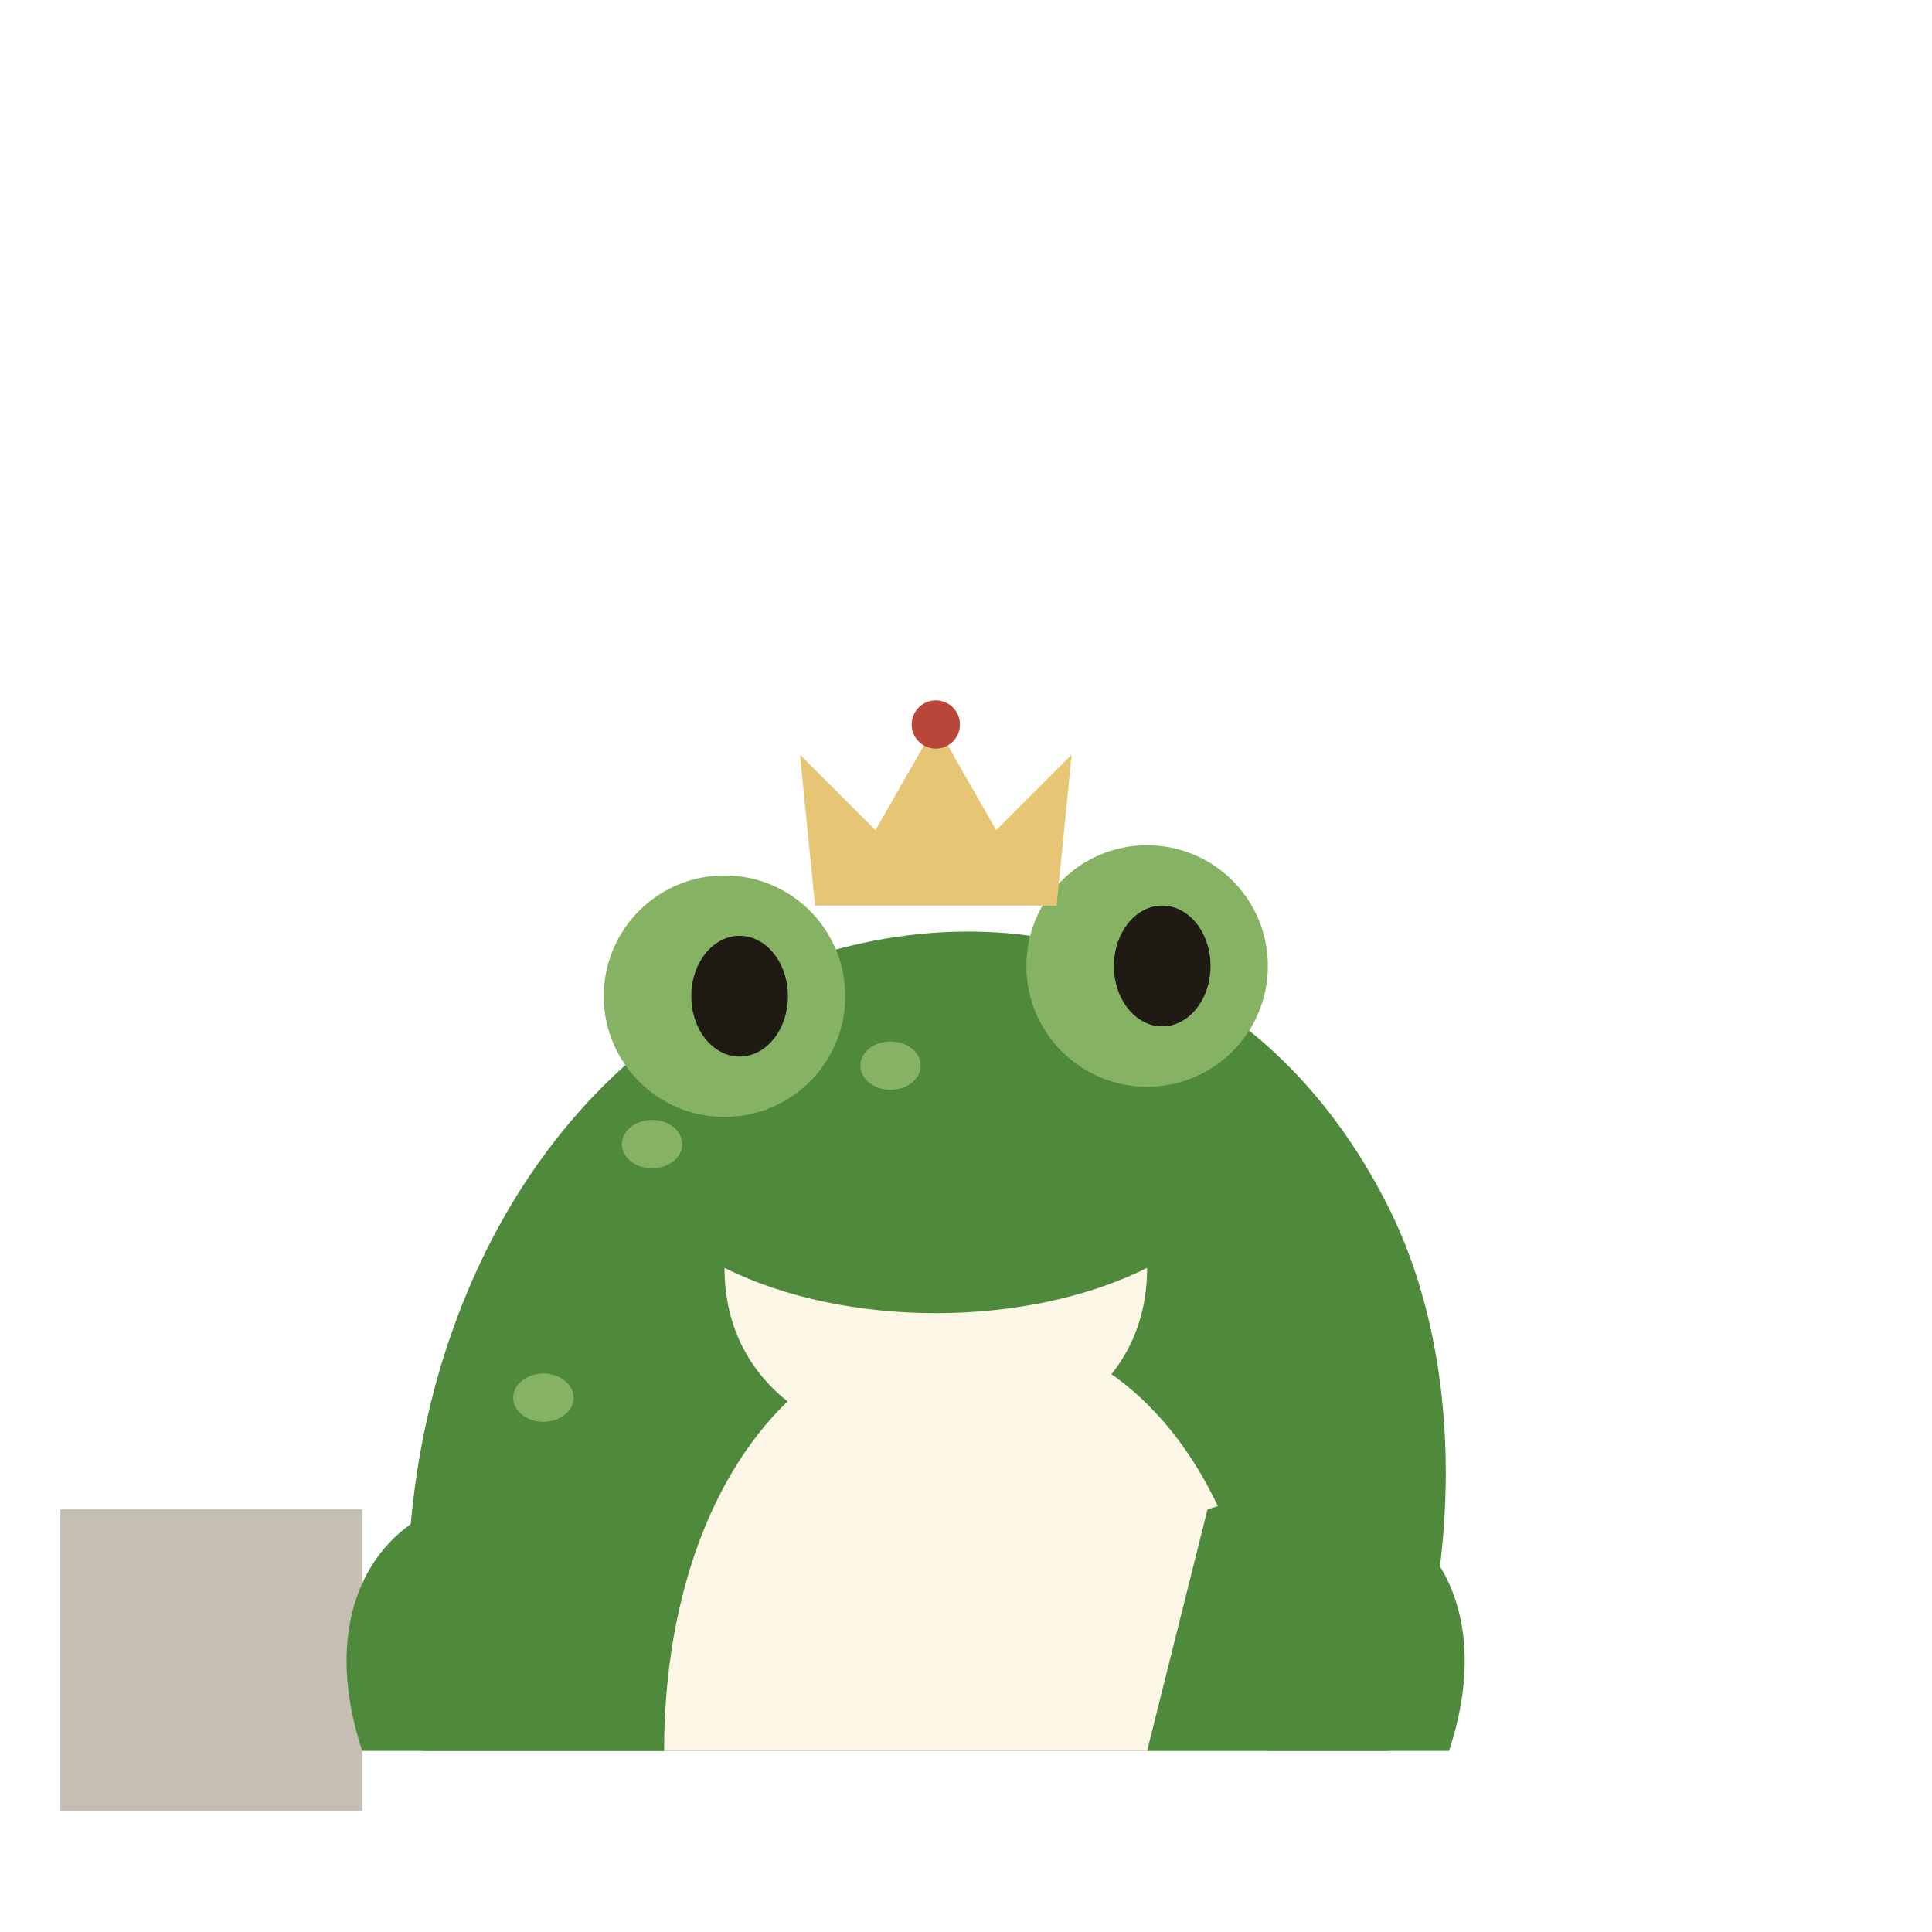
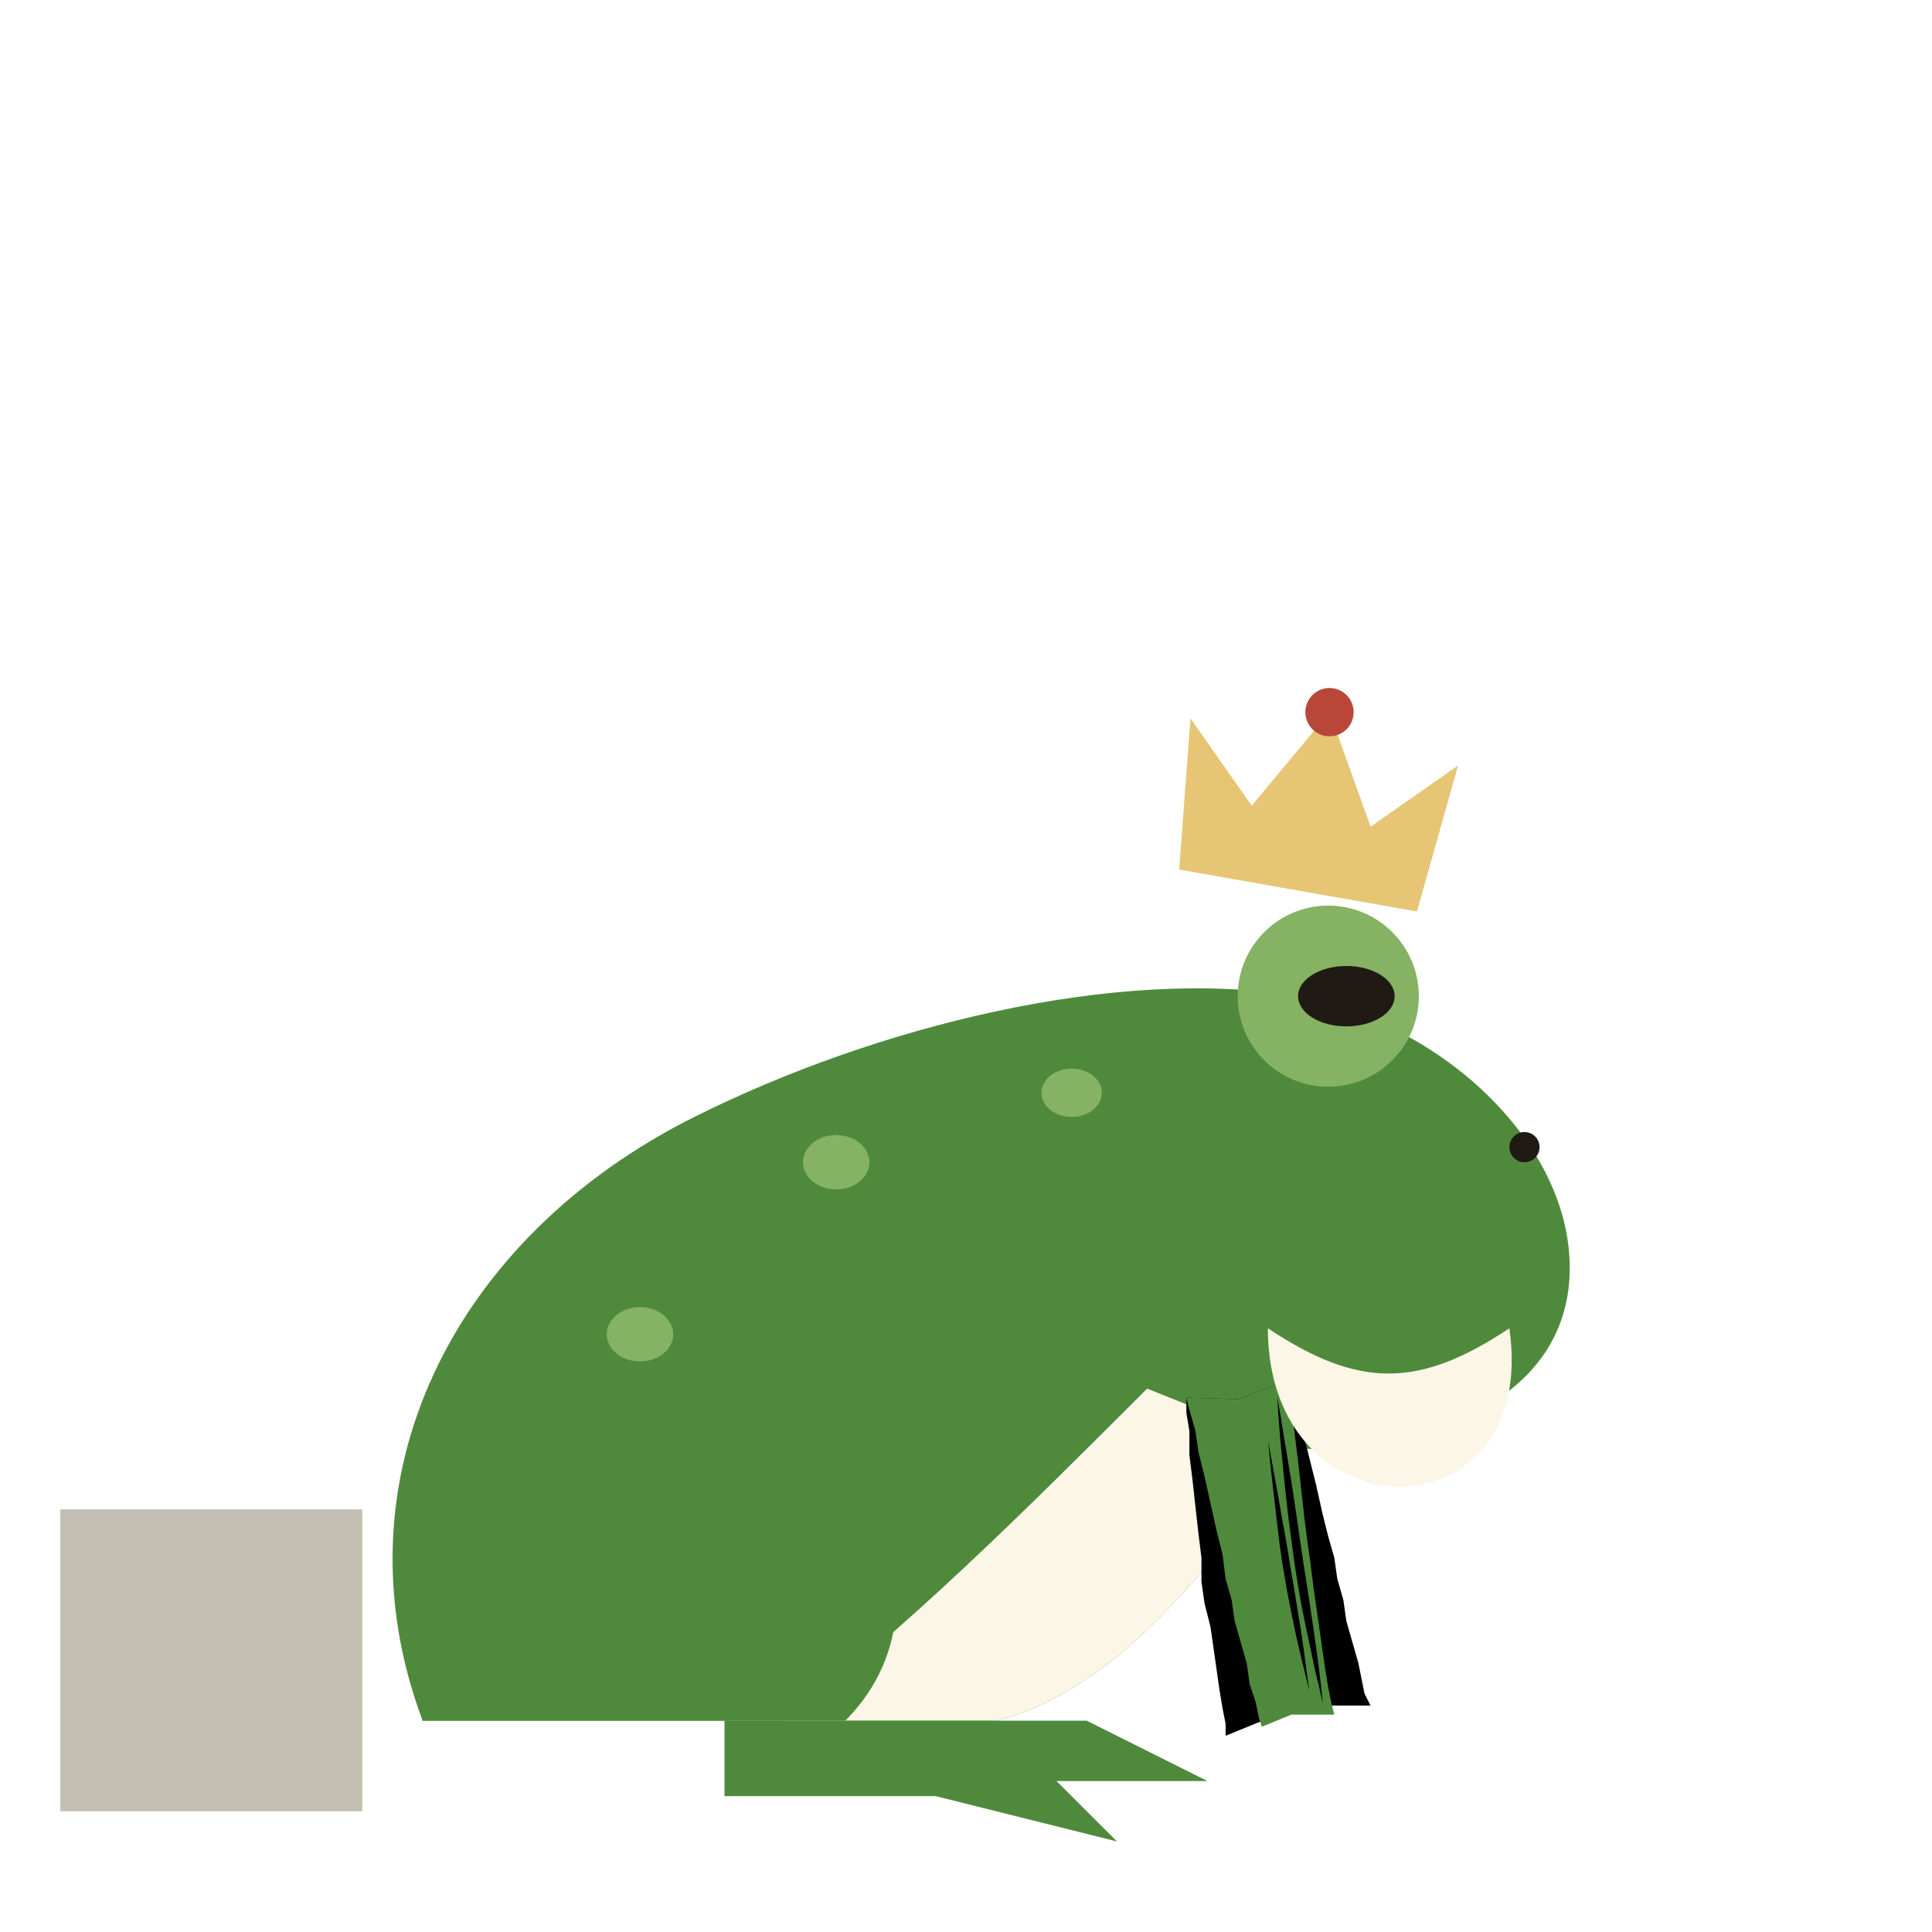
<svg xmlns="http://www.w3.org/2000/svg" viewBox="0 0 64 64">
  <path d="M2 60 L2 50 L12 50 L12 60 Z" fill="#c4bfb2" />
-   <clipPath id="cfroschkoenig-quakt-4">
+   <clipPath id="cfroschkoenig-quakt-5">
    <path d="M2 60 L2 50 L12 50 L12 60 Z" />
  </clipPath>
-   <g clip-path="url(#cfroschkoenig-quakt-4)">
-     <clipPath id="rfroschkoenig-quakt-4">
+   <g clip-path="url(#cfroschkoenig-quakt-5)">
+     <clipPath id="rfroschkoenig-quakt-5">
      <path d="M7 -20 H90 V90 H7 Z" />
    </clipPath>
-     <g clip-path="url(#rfroschkoenig-quakt-4)">
+     <g clip-path="url(#rfroschkoenig-quakt-5)">
      <path d="M-40 -40.00H104M-40 -38.60H104M-40 -37.20H104M-40 -35.80H104M-40 -34.40H104M-40 -33.00H104M-40 -31.60H104M-40 -30.20H104M-40 -28.80H104M-40 -27.40H104M-40 -26.00H104M-40 -24.60H104M-40 -23.20H104M-40 -21.80H104M-40 -20.40H104M-40 -19.00H104M-40 -17.60H104M-40 -16.20H104M-40 -14.80H104M-40 -13.40H104M-40 -12.00H104M-40 -10.60H104M-40 -9.20H104M-40 -7.80H104M-40 -6.40H104M-40 -5.00H104M-40 -3.60H104M-40 -2.20H104M-40 -0.80H104M-40 0.60H104M-40 2.00H104M-40 3.40H104M-40 4.80H104M-40 6.20H104M-40 7.60H104M-40 9.00H104M-40 10.40H104M-40 11.80H104M-40 13.20H104M-40 14.60H104M-40 16.00H104M-40 17.40H104M-40 18.80H104M-40 20.20H104M-40 21.60H104M-40 23.00H104M-40 24.40H104M-40 25.80H104M-40 27.20H104M-40 28.60H104M-40 30.00H104M-40 31.40H104M-40 32.80H104M-40 34.20H104M-40 35.60H104M-40 37.00H104M-40 38.40H104M-40 39.80H104M-40 41.20H104M-40 42.60H104M-40 44.00H104M-40 45.40H104M-40 46.80H104M-40 48.20H104M-40 49.60H104M-40 51.00H104M-40 52.40H104M-40 53.80H104M-40 55.20H104M-40 56.60H104M-40 58.00H104M-40 59.40H104M-40 60.80H104M-40 62.20H104M-40 63.60H104M-40 65.00H104M-40 66.40H104M-40 67.80H104M-40 69.20H104M-40 70.60H104M-40 72.00H104M-40 73.40H104M-40 74.80H104M-40 76.20H104M-40 77.60H104M-40 79.00H104M-40 80.40H104M-40 81.80H104M-40 83.20H104M-40 84.60H104M-40 86.00H104M-40 87.40H104M-40 88.80H104M-40 90.20H104M-40 91.60H104M-40 93.00H104M-40 94.40H104M-40 95.80H104M-40 97.20H104M-40 98.60H104M-40 100.00H104M-40 101.40H104" fill="none" stroke-width="0.35" transform="rotate(0 32 32)" />
    </g>
  </g>
  <path d="M2 55 H12 M7 50 V55" fill="none" stroke-width="0.5" />
-   <path d="M14 58 C12 48 16 36 26 32 C34 29 42 32 46 40 C49 46 48 54 46 58 Z" fill="#4f8a3c" />
+   <path d="M14 57 C11 49 15 41 23 37 C29 34 37 32 43 33 C48 34 52 38 52 42 C52 46 48 48 43 48 C40 52 37 56 33 57 Z" fill="#4f8a3c" />
  <clipPath id="cfroschkoenig-quakt-1">
-     <path d="M14 58 C12 48 16 36 26 32 C34 29 42 32 46 40 C49 46 48 54 46 58 Z" />
+     <path d="M14 57 C11 49 15 41 23 37 C29 34 37 32 43 33 C48 34 52 38 52 42 C52 46 48 48 43 48 C40 52 37 56 33 57 Z" />
  </clipPath>
  <g clip-path="url(#cfroschkoenig-quakt-1)">
    <clipPath id="rfroschkoenig-quakt-1">
-       <path d="M36 -20 H90 V90 H36 Z" />
+       <path d="M-20 44 H90 V90 H-20 Z" />
    </clipPath>
    <g clip-path="url(#rfroschkoenig-quakt-1)">
-       <path d="M-40 -40.00H104M-40 -38.70H104M-40 -37.40H104M-40 -36.10H104M-40 -34.80H104M-40 -33.50H104M-40 -32.20H104M-40 -30.90H104M-40 -29.60H104M-40 -28.30H104M-40 -27.00H104M-40 -25.70H104M-40 -24.40H104M-40 -23.10H104M-40 -21.80H104M-40 -20.50H104M-40 -19.20H104M-40 -17.90H104M-40 -16.60H104M-40 -15.30H104M-40 -14.00H104M-40 -12.70H104M-40 -11.40H104M-40 -10.10H104M-40 -8.80H104M-40 -7.50H104M-40 -6.20H104M-40 -4.90H104M-40 -3.60H104M-40 -2.30H104M-40 -1.00H104M-40 0.30H104M-40 1.60H104M-40 2.90H104M-40 4.20H104M-40 5.50H104M-40 6.80H104M-40 8.10H104M-40 9.40H104M-40 10.70H104M-40 12.00H104M-40 13.30H104M-40 14.60H104M-40 15.90H104M-40 17.20H104M-40 18.50H104M-40 19.80H104M-40 21.10H104M-40 22.40H104M-40 23.70H104M-40 25.00H104M-40 26.30H104M-40 27.60H104M-40 28.90H104M-40 30.20H104M-40 31.50H104M-40 32.80H104M-40 34.10H104M-40 35.40H104M-40 36.70H104M-40 38.00H104M-40 39.30H104M-40 40.60H104M-40 41.90H104M-40 43.20H104M-40 44.50H104M-40 45.80H104M-40 47.10H104M-40 48.40H104M-40 49.70H104M-40 51.00H104M-40 52.30H104M-40 53.60H104M-40 54.90H104M-40 56.20H104M-40 57.50H104M-40 58.80H104M-40 60.10H104M-40 61.40H104M-40 62.70H104M-40 64.00H104M-40 65.30H104M-40 66.60H104M-40 67.90H104M-40 69.20H104M-40 70.50H104M-40 71.80H104M-40 73.10H104M-40 74.40H104M-40 75.70H104M-40 77.00H104M-40 78.30H104M-40 79.60H104M-40 80.90H104M-40 82.20H104M-40 83.50H104M-40 84.80H104M-40 86.10H104M-40 87.40H104M-40 88.70H104M-40 90.00H104M-40 91.30H104M-40 92.60H104M-40 93.90H104M-40 95.20H104M-40 96.50H104M-40 97.80H104M-40 99.10H104M-40 100.40H104M-40 101.70H104" fill="none" stroke-width="0.35" transform="rotate(60 32 32)" />
+       <path d="M-40 -40.00H104M-40 -38.70H104M-40 -37.40H104M-40 -36.10H104M-40 -34.80H104M-40 -33.50H104M-40 -32.20H104M-40 -30.90H104M-40 -29.60H104M-40 -28.30H104M-40 -27.00H104M-40 -25.70H104M-40 -24.40H104M-40 -23.10H104M-40 -21.80H104M-40 -20.50H104M-40 -19.20H104M-40 -17.90H104M-40 -16.60H104M-40 -15.30H104M-40 -14.00H104M-40 -12.70H104M-40 -11.40H104M-40 -10.10H104M-40 -8.80H104M-40 -7.50H104M-40 -6.20H104M-40 -4.90H104M-40 -3.60H104M-40 -2.30H104M-40 -1.00H104M-40 0.30H104M-40 1.60H104M-40 2.90H104M-40 4.20H104M-40 5.50H104M-40 6.80H104M-40 8.10H104M-40 9.40H104M-40 10.70H104M-40 12.00H104M-40 13.30H104M-40 14.60H104M-40 15.90H104M-40 17.20H104M-40 18.50H104M-40 19.80H104M-40 21.10H104M-40 22.40H104M-40 23.70H104M-40 25.00H104M-40 26.30H104M-40 27.60H104M-40 28.90H104M-40 30.20H104M-40 31.50H104M-40 32.80H104M-40 34.10H104M-40 35.40H104M-40 36.70H104M-40 38.00H104M-40 39.30H104M-40 40.60H104M-40 41.90H104M-40 43.20H104M-40 44.50H104M-40 45.80H104M-40 47.10H104M-40 48.40H104M-40 49.70H104M-40 51.00H104M-40 52.30H104M-40 53.60H104M-40 54.90H104M-40 56.20H104M-40 57.50H104M-40 58.80H104M-40 60.10H104M-40 61.40H104M-40 62.70H104M-40 64.00H104M-40 65.30H104M-40 66.60H104M-40 67.90H104M-40 69.20H104M-40 70.50H104M-40 71.80H104M-40 73.10H104M-40 74.40H104M-40 75.70H104M-40 77.00H104M-40 78.30H104M-40 79.60H104M-40 80.90H104M-40 82.20H104M-40 83.50H104M-40 84.80H104M-40 86.10H104M-40 87.40H104M-40 88.70H104M-40 90.00H104M-40 91.30H104M-40 92.60H104M-40 93.90H104M-40 95.20H104M-40 96.50H104M-40 97.80H104M-40 99.10H104M-40 100.40H104M-40 101.70H104" fill="none" stroke-width="0.35" transform="rotate(30 32 32)" />
    </g>
  </g>
-   <path d="M22 58 C22 50 26 44 32 44 C38 44 42 50 42 58 Z" fill="#fbf6e6" />
+   <path d="M43 48 C40 52 37 56 33 57 L26 57 C30 54 34 50 38 46 Z" fill="#fbf6e6" />
  <clipPath id="cfroschkoenig-quakt-2">
-     <path d="M22 58 C22 50 26 44 32 44 C38 44 42 50 42 58 Z" />
+     <path d="M43 48 C40 52 37 56 33 57 L26 57 C30 54 34 50 38 46 Z" />
  </clipPath>
  <g clip-path="url(#cfroschkoenig-quakt-2)">
-     <clipPath id="rfroschkoenig-quakt-2">
-       <path d="M36 -20 H90 V90 H36 Z" />
+     <path d="M-40 -40.00H104M-40 -38.50H104M-40 -37.00H104M-40 -35.50H104M-40 -34.00H104M-40 -32.50H104M-40 -31.00H104M-40 -29.50H104M-40 -28.00H104M-40 -26.50H104M-40 -25.00H104M-40 -23.50H104M-40 -22.00H104M-40 -20.50H104M-40 -19.00H104M-40 -17.50H104M-40 -16.00H104M-40 -14.50H104M-40 -13.00H104M-40 -11.50H104M-40 -10.00H104M-40 -8.50H104M-40 -7.00H104M-40 -5.50H104M-40 -4.00H104M-40 -2.50H104M-40 -1.00H104M-40 0.50H104M-40 2.00H104M-40 3.50H104M-40 5.00H104M-40 6.50H104M-40 8.00H104M-40 9.50H104M-40 11.00H104M-40 12.50H104M-40 14.00H104M-40 15.50H104M-40 17.00H104M-40 18.50H104M-40 20.00H104M-40 21.50H104M-40 23.00H104M-40 24.50H104M-40 26.00H104M-40 27.50H104M-40 29.00H104M-40 30.50H104M-40 32.00H104M-40 33.50H104M-40 35.00H104M-40 36.50H104M-40 38.00H104M-40 39.50H104M-40 41.00H104M-40 42.50H104M-40 44.00H104M-40 45.50H104M-40 47.00H104M-40 48.50H104M-40 50.00H104M-40 51.50H104M-40 53.00H104M-40 54.50H104M-40 56.00H104M-40 57.50H104M-40 59.00H104M-40 60.50H104M-40 62.00H104M-40 63.50H104M-40 65.00H104M-40 66.50H104M-40 68.00H104M-40 69.50H104M-40 71.00H104M-40 72.50H104M-40 74.00H104M-40 75.50H104M-40 77.00H104M-40 78.50H104M-40 80.00H104M-40 81.50H104M-40 83.00H104M-40 84.50H104M-40 86.00H104M-40 87.50H104M-40 89.00H104M-40 90.50H104M-40 92.00H104M-40 93.50H104M-40 95.00H104M-40 96.50H104M-40 98.00H104M-40 99.50H104M-40 101.00H104M-40 102.50H104" fill="none" stroke-width="0.35" transform="rotate(30 32 32)" />
+   </g>
+   <path d="M14 57 C13 50 18 45 25 47 C30 49 31 54 28 57 Z" fill="#4f8a3c" />
+   <clipPath id="cfroschkoenig-quakt-3">
+     <path d="M14 57 C13 50 18 45 25 47 C30 49 31 54 28 57 Z" />
+   </clipPath>
+   <g clip-path="url(#cfroschkoenig-quakt-3)">
+     <clipPath id="rfroschkoenig-quakt-3">
+       <path d="M-20 51 H90 V90 H-20 Z" />
    </clipPath>
-     <g clip-path="url(#rfroschkoenig-quakt-2)">
-       <path d="M-40 -40.00H104M-40 -38.50H104M-40 -37.00H104M-40 -35.50H104M-40 -34.00H104M-40 -32.50H104M-40 -31.00H104M-40 -29.50H104M-40 -28.00H104M-40 -26.50H104M-40 -25.00H104M-40 -23.50H104M-40 -22.00H104M-40 -20.50H104M-40 -19.00H104M-40 -17.50H104M-40 -16.00H104M-40 -14.50H104M-40 -13.00H104M-40 -11.50H104M-40 -10.00H104M-40 -8.50H104M-40 -7.00H104M-40 -5.50H104M-40 -4.00H104M-40 -2.50H104M-40 -1.00H104M-40 0.50H104M-40 2.00H104M-40 3.50H104M-40 5.00H104M-40 6.50H104M-40 8.00H104M-40 9.50H104M-40 11.00H104M-40 12.50H104M-40 14.00H104M-40 15.50H104M-40 17.00H104M-40 18.50H104M-40 20.00H104M-40 21.50H104M-40 23.00H104M-40 24.50H104M-40 26.00H104M-40 27.50H104M-40 29.00H104M-40 30.50H104M-40 32.00H104M-40 33.50H104M-40 35.00H104M-40 36.50H104M-40 38.00H104M-40 39.50H104M-40 41.00H104M-40 42.50H104M-40 44.00H104M-40 45.50H104M-40 47.00H104M-40 48.50H104M-40 50.00H104M-40 51.50H104M-40 53.00H104M-40 54.50H104M-40 56.00H104M-40 57.50H104M-40 59.00H104M-40 60.50H104M-40 62.00H104M-40 63.50H104M-40 65.00H104M-40 66.50H104M-40 68.00H104M-40 69.50H104M-40 71.00H104M-40 72.50H104M-40 74.00H104M-40 75.50H104M-40 77.00H104M-40 78.50H104M-40 80.00H104M-40 81.50H104M-40 83.00H104M-40 84.50H104M-40 86.00H104M-40 87.50H104M-40 89.00H104M-40 90.50H104M-40 92.00H104M-40 93.50H104M-40 95.00H104M-40 96.50H104M-40 98.00H104M-40 99.50H104M-40 101.00H104M-40 102.50H104" fill="none" stroke-width="0.35" transform="rotate(60 32 32)" />
+     <g clip-path="url(#rfroschkoenig-quakt-3)">
+       <path d="M-40 -40.00H104M-40 -38.80H104M-40 -37.60H104M-40 -36.40H104M-40 -35.20H104M-40 -34.00H104M-40 -32.80H104M-40 -31.60H104M-40 -30.40H104M-40 -29.20H104M-40 -28.00H104M-40 -26.80H104M-40 -25.60H104M-40 -24.40H104M-40 -23.20H104M-40 -22.00H104M-40 -20.80H104M-40 -19.60H104M-40 -18.40H104M-40 -17.20H104M-40 -16.00H104M-40 -14.80H104M-40 -13.60H104M-40 -12.40H104M-40 -11.20H104M-40 -10.00H104M-40 -8.80H104M-40 -7.60H104M-40 -6.40H104M-40 -5.20H104M-40 -4.00H104M-40 -2.80H104M-40 -1.60H104M-40 -0.40H104M-40 0.80H104M-40 2.00H104M-40 3.20H104M-40 4.40H104M-40 5.60H104M-40 6.80H104M-40 8.00H104M-40 9.20H104M-40 10.40H104M-40 11.60H104M-40 12.80H104M-40 14.00H104M-40 15.20H104M-40 16.40H104M-40 17.60H104M-40 18.80H104M-40 20.00H104M-40 21.20H104M-40 22.40H104M-40 23.60H104M-40 24.80H104M-40 26.00H104M-40 27.20H104M-40 28.40H104M-40 29.60H104M-40 30.80H104M-40 32.00H104M-40 33.20H104M-40 34.40H104M-40 35.60H104M-40 36.80H104M-40 38.00H104M-40 39.20H104M-40 40.40H104M-40 41.60H104M-40 42.80H104M-40 44.00H104M-40 45.20H104M-40 46.40H104M-40 47.60H104M-40 48.80H104M-40 50.00H104M-40 51.20H104M-40 52.40H104M-40 53.60H104M-40 54.80H104M-40 56.00H104M-40 57.20H104M-40 58.40H104M-40 59.60H104M-40 60.80H104M-40 62.00H104M-40 63.20H104M-40 64.40H104M-40 65.60H104M-40 66.80H104M-40 68.00H104M-40 69.20H104M-40 70.40H104M-40 71.60H104M-40 72.80H104M-40 74.00H104M-40 75.20H104M-40 76.40H104M-40 77.60H104M-40 78.80H104M-40 80.00H104M-40 81.20H104M-40 82.40H104M-40 83.60H104M-40 84.80H104M-40 86.00H104M-40 87.20H104M-40 88.40H104M-40 89.60H104M-40 90.80H104M-40 92.00H104M-40 93.20H104M-40 94.40H104M-40 95.60H104M-40 96.80H104M-40 98.00H104M-40 99.20H104M-40 100.40H104M-40 101.60H104M-40 102.80H104" fill="none" stroke-width="0.35" transform="rotate(30 32 32)" />
    </g>
  </g>
-   <path d="M12 58 C10 52 14 48 20 50 L22 58 Z M48 58 C50 52 46 48 40 50 L38 58 Z" fill="#4f8a3c" />
-   <path d="M12 58 l-3 2 M14 58 l-1 3 M48 58 l3 2 M46 58 l1 3" fill="none" stroke-width="0.7" />
-   <ellipse cx="18.0" cy="46.3" rx="1.0" ry="0.8" fill="#86b263" stroke-width="0.4" />
-   <ellipse cx="21.6" cy="37.9" rx="1.0" ry="0.8" fill="#86b263" stroke-width="0.4" />
-   <ellipse cx="29.5" cy="35.3" rx="1.0" ry="0.8" fill="#86b263" stroke-width="0.4" />
-   <circle cx="24" cy="33" r="4" fill="#86b263" stroke-width="0.7" />
-   <circle cx="38" cy="32" r="4" fill="#86b263" stroke-width="0.7" />
-   <ellipse cx="24.5" cy="33" rx="1.6" ry="2" fill="#1f1a14" stroke="none" />
-   <ellipse cx="38.5" cy="32" rx="1.6" ry="2" fill="#1f1a14" stroke="none" />
-   <path d="M20 40 Q31 45 43 39" fill="none" stroke-width="0.8" />
-   <path d="M24 42 C24 50 38 50 38 42 C34 44 28 44 24 42 Z" fill="#fbf6e6" />
-   <clipPath id="cfroschkoenig-quakt-3">
-     <path d="M24 42 C24 50 38 50 38 42 C34 44 28 44 24 42 Z" />
+   <path d="M24 57 L36 57 L40 59 L35 59 L37 61 L31 59.5 L24 59.5 Z" fill="#4f8a3c" stroke-width="0.6" />
+   <path d="M39.3 46.3 L39.3 46.8 L39.4 47.4 L39.4 48.2 L39.5 49.0 L39.6 49.9 L39.7 50.8 L39.8 51.6 L39.8 52.4 L39.9 53.1 L40.1 53.9 L40.2 54.6 L40.3 55.3 L40.4 56.0 L40.5 56.6 L40.6 57.1 L40.6 57.5 L45.0 55.7 L44.3 55.0 L43.5 54.6 L42.5 54.6 L41.7 55.0 L41.0 55.7 L40.6 56.5 L45.4 56.5 L45.2 56.1 L45.1 55.6 L45.0 55.1 L44.8 54.4 L44.6 53.7 L44.5 53.0 L44.3 52.3 L44.2 51.6 L44.0 50.9 L43.8 50.1 L43.6 49.2 L43.4 48.4 L43.2 47.6 L43.0 46.8 L42.8 46.2 L42.7 45.7 L39.6 46.9 L40.0 47.4 L40.6 47.7 L41.3 47.7 L41.9 47.4 L42.4 47.0 L42.7 46.4 Z" fill="currentColor" stroke="none" />
+   <path d="M39.3 46.3 L39.4 46.7 L39.6 47.4 L39.7 48.1 L39.9 48.9 L40.1 49.8 L40.3 50.7 L40.5 51.5 L40.6 52.3 L40.8 53.0 L40.9 53.7 L41.1 54.4 L41.3 55.1 L41.4 55.8 L41.6 56.4 L41.7 56.9 L41.8 57.2 L44.0 56.3 L43.7 56.0 L43.2 55.8 L42.8 55.8 L42.3 56.0 L42.0 56.3 L41.8 56.8 L44.2 56.8 L44.1 56.4 L44.0 55.9 L43.9 55.3 L43.8 54.6 L43.7 53.9 L43.6 53.2 L43.5 52.5 L43.4 51.7 L43.3 51.0 L43.2 50.2 L43.1 49.3 L43.0 48.4 L42.9 47.6 L42.8 46.8 L42.7 46.2 L42.7 45.7 L39.6 46.9 L40.0 47.4 L40.6 47.7 L41.3 47.7 L41.9 47.4 L42.4 47.0 L42.7 46.4 Z" fill="#4f8a3c" stroke="none" />
+   <path d="M42.01 47.74 L42.09 48.58 L42.19 49.46 L42.29 50.33 L42.39 51.17 L42.50 51.91 L42.62 52.61 L42.76 53.34 L42.91 54.07 L43.07 54.77 L43.23 55.43 L43.37 56.01 L43.37 56.01 L43.29 55.41 L43.20 54.74 L43.10 54.03 L42.98 53.30 L42.86 52.57 L42.74 51.87 L42.62 51.13 L42.47 50.30 L42.32 49.44 L42.16 48.57 L42.01 47.74 Z" fill="currentColor" stroke="none" />
+   <path d="M42.31 46.27 L42.35 46.91 L42.41 47.67 L42.49 48.51 L42.58 49.39 L42.68 50.27 L42.79 51.10 L42.89 51.84 L43.00 52.54 L43.13 53.27 L43.28 54.00 L43.43 54.70 L43.57 55.36 L43.71 55.94 L43.82 56.44 L43.82 56.44 L43.77 55.93 L43.70 55.33 L43.61 54.66 L43.51 53.95 L43.40 53.22 L43.29 52.49 L43.18 51.79 L43.07 51.05 L42.95 50.22 L42.82 49.35 L42.68 48.48 L42.54 47.65 L42.42 46.90 L42.31 46.27 Z" fill="currentColor" stroke="none" />
+   <path d="M43 57 l-2 2 M43 57 l0.5 2.6 M43 57 l3 1.6" fill="none" stroke-width="0.6" />
+   <ellipse cx="21.2" cy="44.2" rx="1.1" ry="0.9" fill="#86b263" stroke-width="0.4" />
+   <ellipse cx="27.7" cy="38.5" rx="1.1" ry="0.9" fill="#86b263" stroke-width="0.4" />
+   <ellipse cx="35.5" cy="36.2" rx="1.0" ry="0.8" fill="#86b263" stroke-width="0.4" />
+   <circle cx="44" cy="33" r="3" fill="#86b263" stroke-width="0.6" />
+   <ellipse cx="44.6" cy="33" rx="1.6" ry="1" fill="#1f1a14" stroke="none" />
+   <path d="M41 31 q3 -2.5 6 0" fill="none" stroke-width="0.5" />
+   <path d="M52 42 C48 44.5 43 44.5 38 42.5" fill="none" stroke-width="0.7" />
+   <circle cx="50.5" cy="38" r="0.5" fill="#1f1a14" stroke="none" />
+   <path d="M42 44 C42 51 51 51 50 44 C47 46 45 46 42 44 Z" fill="#fbf6e6" />
+   <clipPath id="cfroschkoenig-quakt-4">
+     <path d="M42 44 C42 51 51 51 50 44 C47 46 45 46 42 44 Z" />
  </clipPath>
-   <g clip-path="url(#cfroschkoenig-quakt-3)">
+   <g clip-path="url(#cfroschkoenig-quakt-4)">
    <path d="M-40 -40.00H104M-40 -38.70H104M-40 -37.40H104M-40 -36.10H104M-40 -34.80H104M-40 -33.50H104M-40 -32.20H104M-40 -30.90H104M-40 -29.60H104M-40 -28.30H104M-40 -27.00H104M-40 -25.70H104M-40 -24.40H104M-40 -23.10H104M-40 -21.80H104M-40 -20.50H104M-40 -19.20H104M-40 -17.90H104M-40 -16.60H104M-40 -15.30H104M-40 -14.00H104M-40 -12.70H104M-40 -11.40H104M-40 -10.10H104M-40 -8.80H104M-40 -7.50H104M-40 -6.20H104M-40 -4.90H104M-40 -3.60H104M-40 -2.30H104M-40 -1.00H104M-40 0.30H104M-40 1.60H104M-40 2.90H104M-40 4.20H104M-40 5.50H104M-40 6.80H104M-40 8.10H104M-40 9.40H104M-40 10.70H104M-40 12.00H104M-40 13.30H104M-40 14.60H104M-40 15.90H104M-40 17.20H104M-40 18.50H104M-40 19.80H104M-40 21.10H104M-40 22.40H104M-40 23.70H104M-40 25.00H104M-40 26.30H104M-40 27.60H104M-40 28.90H104M-40 30.20H104M-40 31.50H104M-40 32.80H104M-40 34.10H104M-40 35.40H104M-40 36.70H104M-40 38.00H104M-40 39.30H104M-40 40.60H104M-40 41.90H104M-40 43.20H104M-40 44.50H104M-40 45.80H104M-40 47.10H104M-40 48.40H104M-40 49.70H104M-40 51.00H104M-40 52.30H104M-40 53.60H104M-40 54.90H104M-40 56.20H104M-40 57.50H104M-40 58.80H104M-40 60.10H104M-40 61.40H104M-40 62.70H104M-40 64.00H104M-40 65.30H104M-40 66.60H104M-40 67.90H104M-40 69.20H104M-40 70.50H104M-40 71.80H104M-40 73.10H104M-40 74.40H104M-40 75.70H104M-40 77.00H104M-40 78.30H104M-40 79.60H104M-40 80.90H104M-40 82.20H104M-40 83.50H104M-40 84.80H104M-40 86.10H104M-40 87.40H104M-40 88.70H104M-40 90.00H104M-40 91.30H104M-40 92.60H104M-40 93.90H104M-40 95.20H104M-40 96.50H104M-40 97.80H104M-40 99.10H104M-40 100.40H104M-40 101.70H104" fill="none" stroke-width="0.35" transform="rotate(0 32 32)" />
  </g>
-   <g transform="translate(31 30)">
+   <g transform="translate(43 29.5) rotate(10)">
    <path d="M-4 0 L-4.5 -5 L-2 -2.5 L0 -6 L2 -2.5 L4.5 -5 L4 0 Z" fill="#e6c675" stroke-width="0.5" />
    <circle cx="0" cy="-6" r="0.8" fill="#b8473a" stroke-width="0.4" />
  </g>
</svg>
